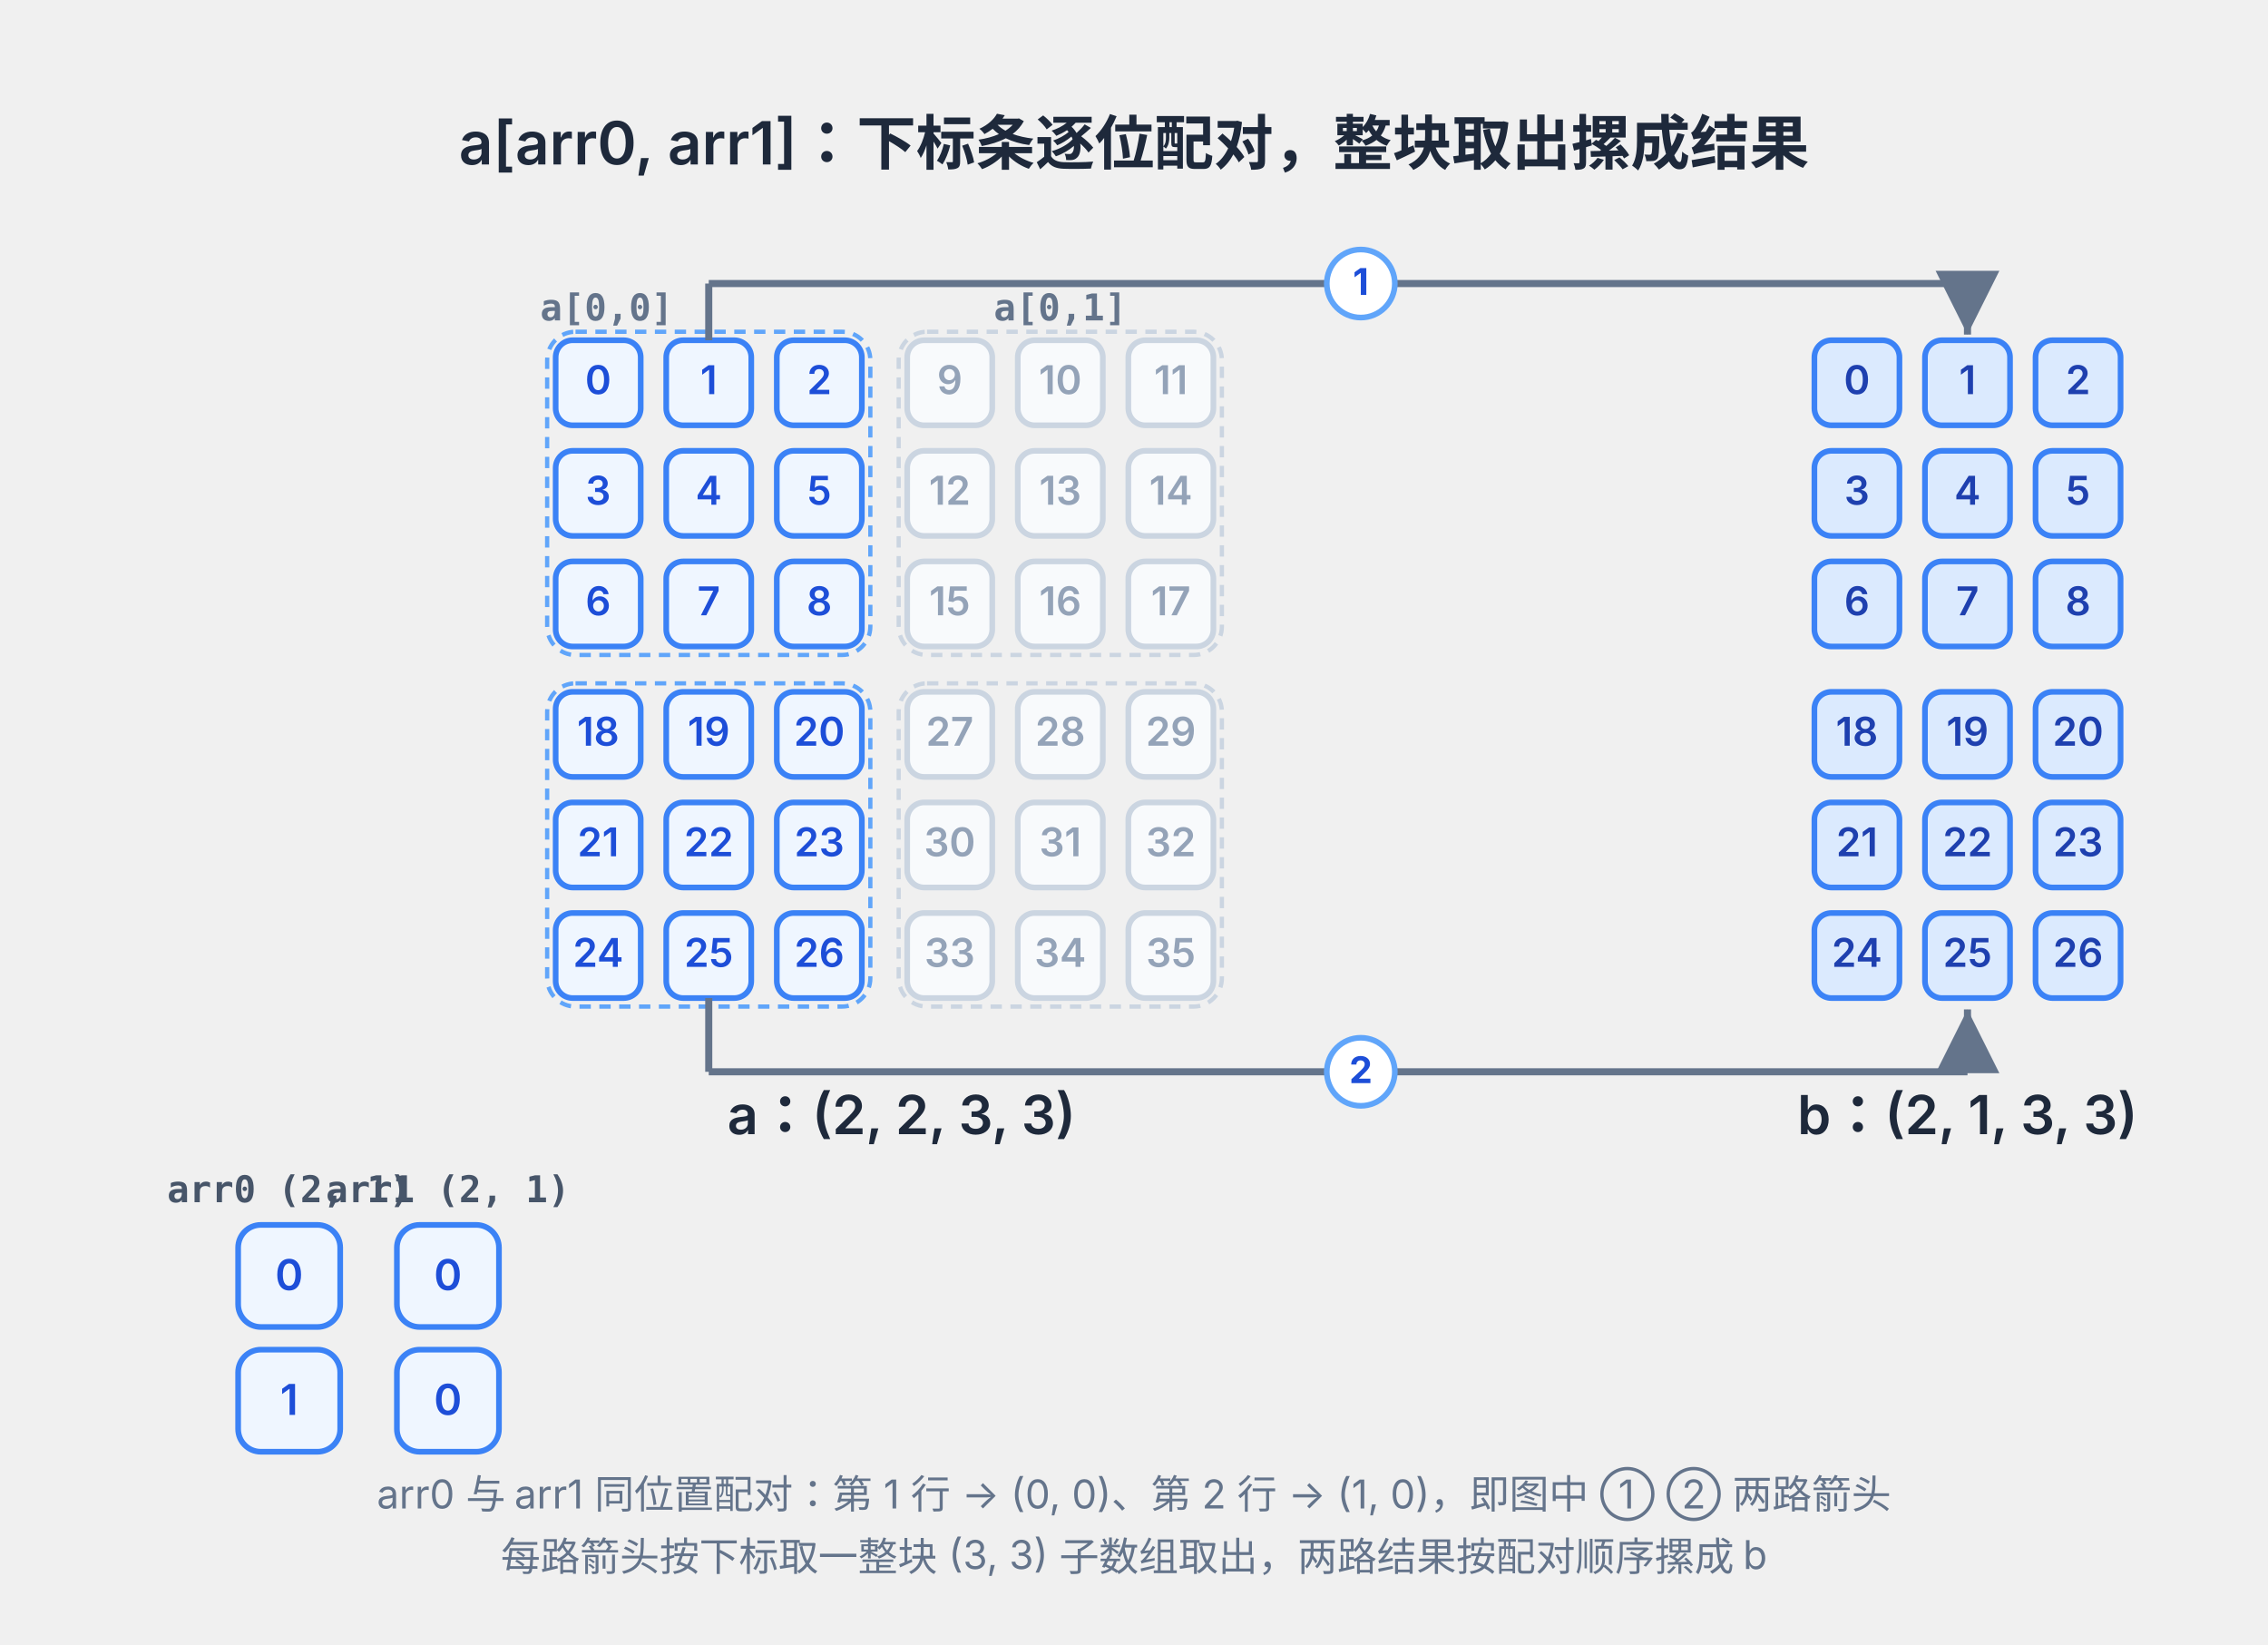
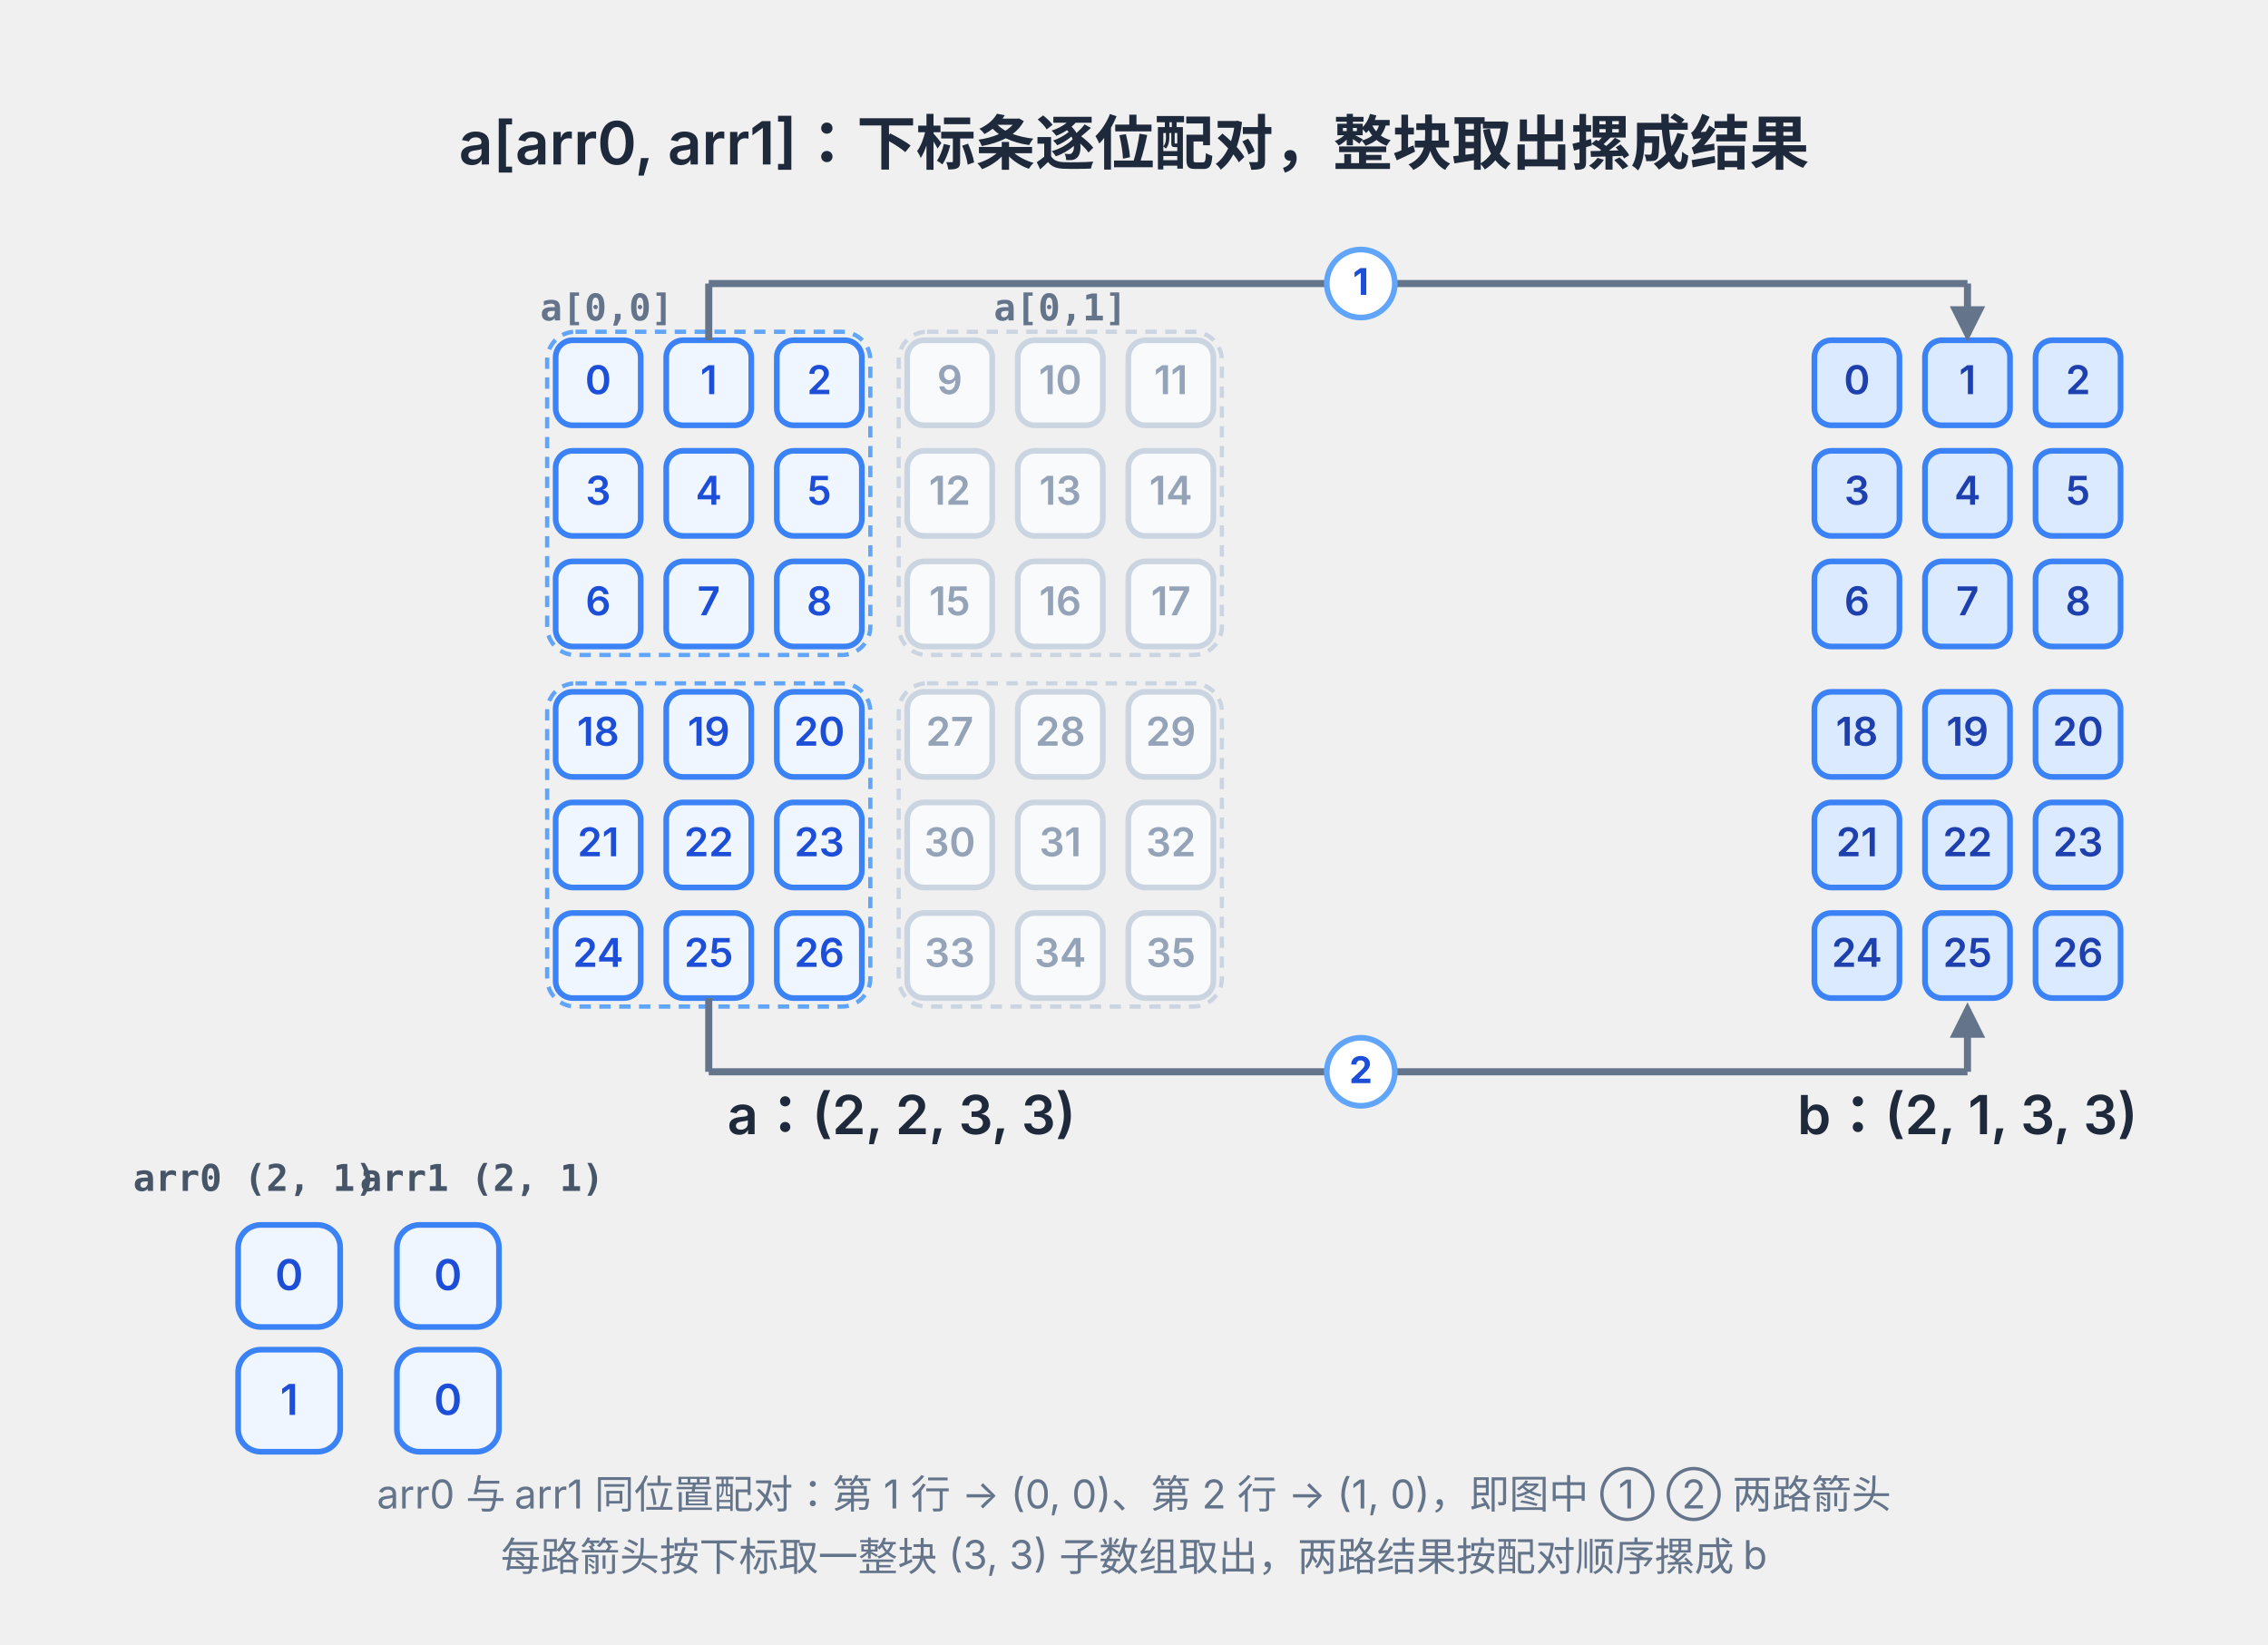
<svg xmlns="http://www.w3.org/2000/svg" width="800" height="580" viewBox="0 0 800 580">
  <defs>
-     <marker id="arr" viewBox="0 0 10 10" refX="10" refY="5" markerWidth="9" markerHeight="9" orient="auto-start-reverse">
+     <marker id="arr" viewBox="0 0 10 10" refX="8" refY="5" markerWidth="5" markerHeight="5" orient="auto-start-reverse">
      <path d="M0,0 L10,5 L0,10 z" fill="#64748b" />
    </marker>
  </defs>
  <style>
    text { font-family: ui-sans-serif, system-ui, -apple-system, 'Segoe UI', 'PingFang SC', 'Microsoft YaHei', sans-serif; }
    .lbl { font-size: 21px; font-weight: 600; fill: #1e293b; text-anchor: middle; }
    .shp { font-size: 19px; font-weight: 600; fill: #1e293b; text-anchor: middle; }
    .cap { font-size: 14px; fill: #64748b; text-anchor: middle; }
    .al  { font-size: 13px; font-weight: 600; fill: #64748b; text-anchor: middle; font-family: ui-monospace, SFMono-Regular, Menlo, Consolas, monospace; }
    .sl  { font-size: 13px; font-weight: 600; fill: #475569; text-anchor: middle; font-family: ui-monospace, SFMono-Regular, Menlo, Consolas, monospace; }
    .dg  { font-size: 14px; font-weight: 600; fill: #94a3b8; text-anchor: middle; }
    .db  { font-size: 14px; font-weight: 600; fill: #1d4ed8; text-anchor: middle; }
    .dr  { font-size: 14px; font-weight: 600; fill: #1e40af; text-anchor: middle; }
  </style>
  <text class="lbl" x="400" y="58">a[arr0, arr1]：下标条逐位配对，整块取出摞成结果</text>
  <g fill="#eff6ff" stroke="#3b82f6" stroke-width="2">
    <rect x="196" y="120" width="30" height="30" rx="6" />
    <rect x="235" y="120" width="30" height="30" rx="6" />
    <rect x="274" y="120" width="30" height="30" rx="6" />
    <rect x="196" y="159" width="30" height="30" rx="6" />
    <rect x="235" y="159" width="30" height="30" rx="6" />
    <rect x="274" y="159" width="30" height="30" rx="6" />
    <rect x="196" y="198" width="30" height="30" rx="6" />
    <rect x="235" y="198" width="30" height="30" rx="6" />
    <rect x="274" y="198" width="30" height="30" rx="6" />
  </g>
  <g font-size="14" font-weight="600" fill="#1d4ed8" text-anchor="middle">
    <text x="211" y="139">0</text>
    <text x="250" y="139">1</text>
    <text x="289" y="139">2</text>
    <text x="211" y="178">3</text>
    <text x="250" y="178">4</text>
    <text x="289" y="178">5</text>
    <text x="211" y="217">6</text>
    <text x="250" y="217">7</text>
    <text x="289" y="217">8</text>
  </g>
  <rect x="193" y="117" width="114" height="114" rx="10" fill="none" stroke="#60a5fa" stroke-width="1.5" stroke-dasharray="4 3" />
  <g fill="#f8fafc" stroke="#cbd5e1" stroke-width="2">
    <rect x="320" y="120" width="30" height="30" rx="6" />
    <rect x="359" y="120" width="30" height="30" rx="6" />
    <rect x="398" y="120" width="30" height="30" rx="6" />
    <rect x="320" y="159" width="30" height="30" rx="6" />
    <rect x="359" y="159" width="30" height="30" rx="6" />
    <rect x="398" y="159" width="30" height="30" rx="6" />
    <rect x="320" y="198" width="30" height="30" rx="6" />
    <rect x="359" y="198" width="30" height="30" rx="6" />
    <rect x="398" y="198" width="30" height="30" rx="6" />
  </g>
  <g font-size="14" font-weight="600" fill="#94a3b8" text-anchor="middle">
    <text x="335" y="139">9</text>
    <text x="374" y="139">10</text>
    <text x="413" y="139">11</text>
    <text x="335" y="178">12</text>
    <text x="374" y="178">13</text>
    <text x="413" y="178">14</text>
    <text x="335" y="217">15</text>
    <text x="374" y="217">16</text>
    <text x="413" y="217">17</text>
  </g>
  <rect x="317" y="117" width="114" height="114" rx="10" fill="none" stroke="#cbd5e1" stroke-width="1.5" stroke-dasharray="4 3" />
  <g fill="#eff6ff" stroke="#3b82f6" stroke-width="2">
    <rect x="196" y="244" width="30" height="30" rx="6" />
    <rect x="235" y="244" width="30" height="30" rx="6" />
    <rect x="274" y="244" width="30" height="30" rx="6" />
    <rect x="196" y="283" width="30" height="30" rx="6" />
    <rect x="235" y="283" width="30" height="30" rx="6" />
    <rect x="274" y="283" width="30" height="30" rx="6" />
    <rect x="196" y="322" width="30" height="30" rx="6" />
    <rect x="235" y="322" width="30" height="30" rx="6" />
    <rect x="274" y="322" width="30" height="30" rx="6" />
  </g>
  <g font-size="14" font-weight="600" fill="#1d4ed8" text-anchor="middle">
    <text x="211" y="263">18</text>
    <text x="250" y="263">19</text>
    <text x="289" y="263">20</text>
    <text x="211" y="302">21</text>
    <text x="250" y="302">22</text>
    <text x="289" y="302">23</text>
    <text x="211" y="341">24</text>
    <text x="250" y="341">25</text>
    <text x="289" y="341">26</text>
  </g>
  <rect x="193" y="241" width="114" height="114" rx="10" fill="none" stroke="#60a5fa" stroke-width="1.5" stroke-dasharray="4 3" />
  <g fill="#f8fafc" stroke="#cbd5e1" stroke-width="2">
    <rect x="320" y="244" width="30" height="30" rx="6" />
    <rect x="359" y="244" width="30" height="30" rx="6" />
    <rect x="398" y="244" width="30" height="30" rx="6" />
    <rect x="320" y="283" width="30" height="30" rx="6" />
    <rect x="359" y="283" width="30" height="30" rx="6" />
    <rect x="398" y="283" width="30" height="30" rx="6" />
    <rect x="320" y="322" width="30" height="30" rx="6" />
    <rect x="359" y="322" width="30" height="30" rx="6" />
    <rect x="398" y="322" width="30" height="30" rx="6" />
  </g>
  <g font-size="14" font-weight="600" fill="#94a3b8" text-anchor="middle">
    <text x="335" y="263">27</text>
    <text x="374" y="263">28</text>
    <text x="413" y="263">29</text>
    <text x="335" y="302">30</text>
    <text x="374" y="302">31</text>
    <text x="413" y="302">32</text>
    <text x="335" y="341">33</text>
    <text x="374" y="341">34</text>
    <text x="413" y="341">35</text>
  </g>
  <rect x="317" y="241" width="114" height="114" rx="10" fill="none" stroke="#cbd5e1" stroke-width="1.5" stroke-dasharray="4 3" />
  <g fill="#dbeafe" stroke="#3b82f6" stroke-width="2">
    <rect x="640" y="120" width="30" height="30" rx="6" />
    <rect x="679" y="120" width="30" height="30" rx="6" />
    <rect x="718" y="120" width="30" height="30" rx="6" />
    <rect x="640" y="159" width="30" height="30" rx="6" />
    <rect x="679" y="159" width="30" height="30" rx="6" />
    <rect x="718" y="159" width="30" height="30" rx="6" />
    <rect x="640" y="198" width="30" height="30" rx="6" />
    <rect x="679" y="198" width="30" height="30" rx="6" />
    <rect x="718" y="198" width="30" height="30" rx="6" />
  </g>
  <g font-size="14" font-weight="600" fill="#1e40af" text-anchor="middle">
    <text x="655" y="139">0</text>
    <text x="694" y="139">1</text>
    <text x="733" y="139">2</text>
    <text x="655" y="178">3</text>
    <text x="694" y="178">4</text>
    <text x="733" y="178">5</text>
    <text x="655" y="217">6</text>
    <text x="694" y="217">7</text>
    <text x="733" y="217">8</text>
  </g>
  <g fill="#dbeafe" stroke="#3b82f6" stroke-width="2">
    <rect x="640" y="244" width="30" height="30" rx="6" />
    <rect x="679" y="244" width="30" height="30" rx="6" />
    <rect x="718" y="244" width="30" height="30" rx="6" />
    <rect x="640" y="283" width="30" height="30" rx="6" />
    <rect x="679" y="283" width="30" height="30" rx="6" />
    <rect x="718" y="283" width="30" height="30" rx="6" />
    <rect x="640" y="322" width="30" height="30" rx="6" />
    <rect x="679" y="322" width="30" height="30" rx="6" />
    <rect x="718" y="322" width="30" height="30" rx="6" />
  </g>
  <g font-size="14" font-weight="600" fill="#1e40af" text-anchor="middle">
    <text x="655" y="263">18</text>
    <text x="694" y="263">19</text>
    <text x="733" y="263">20</text>
    <text x="655" y="302">21</text>
    <text x="694" y="302">22</text>
    <text x="733" y="302">23</text>
    <text x="655" y="341">24</text>
    <text x="694" y="341">25</text>
    <text x="733" y="341">26</text>
  </g>
  <g stroke="#64748b" stroke-width="2.5" fill="none">
    <line x1="250" y1="120" x2="250" y2="100" />
    <line x1="250" y1="100" x2="694" y2="100" />
    <line x1="694" y1="100" x2="694" y2="118" marker-end="url(#arr)" />
    <line x1="250" y1="352" x2="250" y2="378" />
    <line x1="250" y1="378" x2="694" y2="378" />
    <line x1="694" y1="378" x2="694" y2="356" marker-end="url(#arr)" />
  </g>
  <circle cx="480" cy="100" r="12" fill="#ffffff" stroke="#60a5fa" stroke-width="2" />
  <text x="480" y="104" font-size="13" font-weight="700" fill="#1d4ed8" text-anchor="middle">1</text>
  <circle cx="480" cy="378" r="12" fill="#ffffff" stroke="#60a5fa" stroke-width="2" />
  <text x="480" y="382" font-size="13" font-weight="700" fill="#1d4ed8" text-anchor="middle">2</text>
  <text class="al" x="214" y="113">a[0,0]</text>
  <text class="al" x="374" y="113">a[0,1]</text>
-   <text class="sl" x="102" y="424">arr0 (2, 1)</text>
+   <text class="sl" x="90" y="420">arr0 (2, 1)</text>
  <g fill="#eff6ff" stroke="#3b82f6" stroke-width="2">
    <rect x="84" y="432" width="36" height="36" rx="8" />
    <rect x="84" y="476" width="36" height="36" rx="8" />
  </g>
  <g font-size="15" font-weight="600" fill="#1d4ed8" text-anchor="middle">
    <text x="102" y="455">0</text>
    <text x="102" y="499">1</text>
  </g>
-   <text class="sl" x="158" y="424">arr1 (2, 1)</text>
+   <text class="sl" x="170" y="420">arr1 (2, 1)</text>
  <g fill="#eff6ff" stroke="#3b82f6" stroke-width="2">
    <rect x="140" y="432" width="36" height="36" rx="8" />
    <rect x="140" y="476" width="36" height="36" rx="8" />
  </g>
  <g font-size="15" font-weight="600" fill="#1d4ed8" text-anchor="middle">
    <text x="158" y="455">0</text>
    <text x="158" y="499">0</text>
  </g>
  <text class="shp" x="318" y="400">a：(2, 2, 3, 3)</text>
  <text class="shp" x="694" y="400">b：(2, 1, 3, 3)</text>
  <text class="cap" x="400" y="532">arr0 与 arr1 同位置配对：第 1 行 → (0, 0)、第 2 行 → (1, 0)，即图中 ① ② 两路箭头</text>
  <text class="cap" x="400" y="554">每路箭头按下标取一整块 (3, 3) 子数组取出，两路结果按配对顺序摞成 b</text>
</svg>
